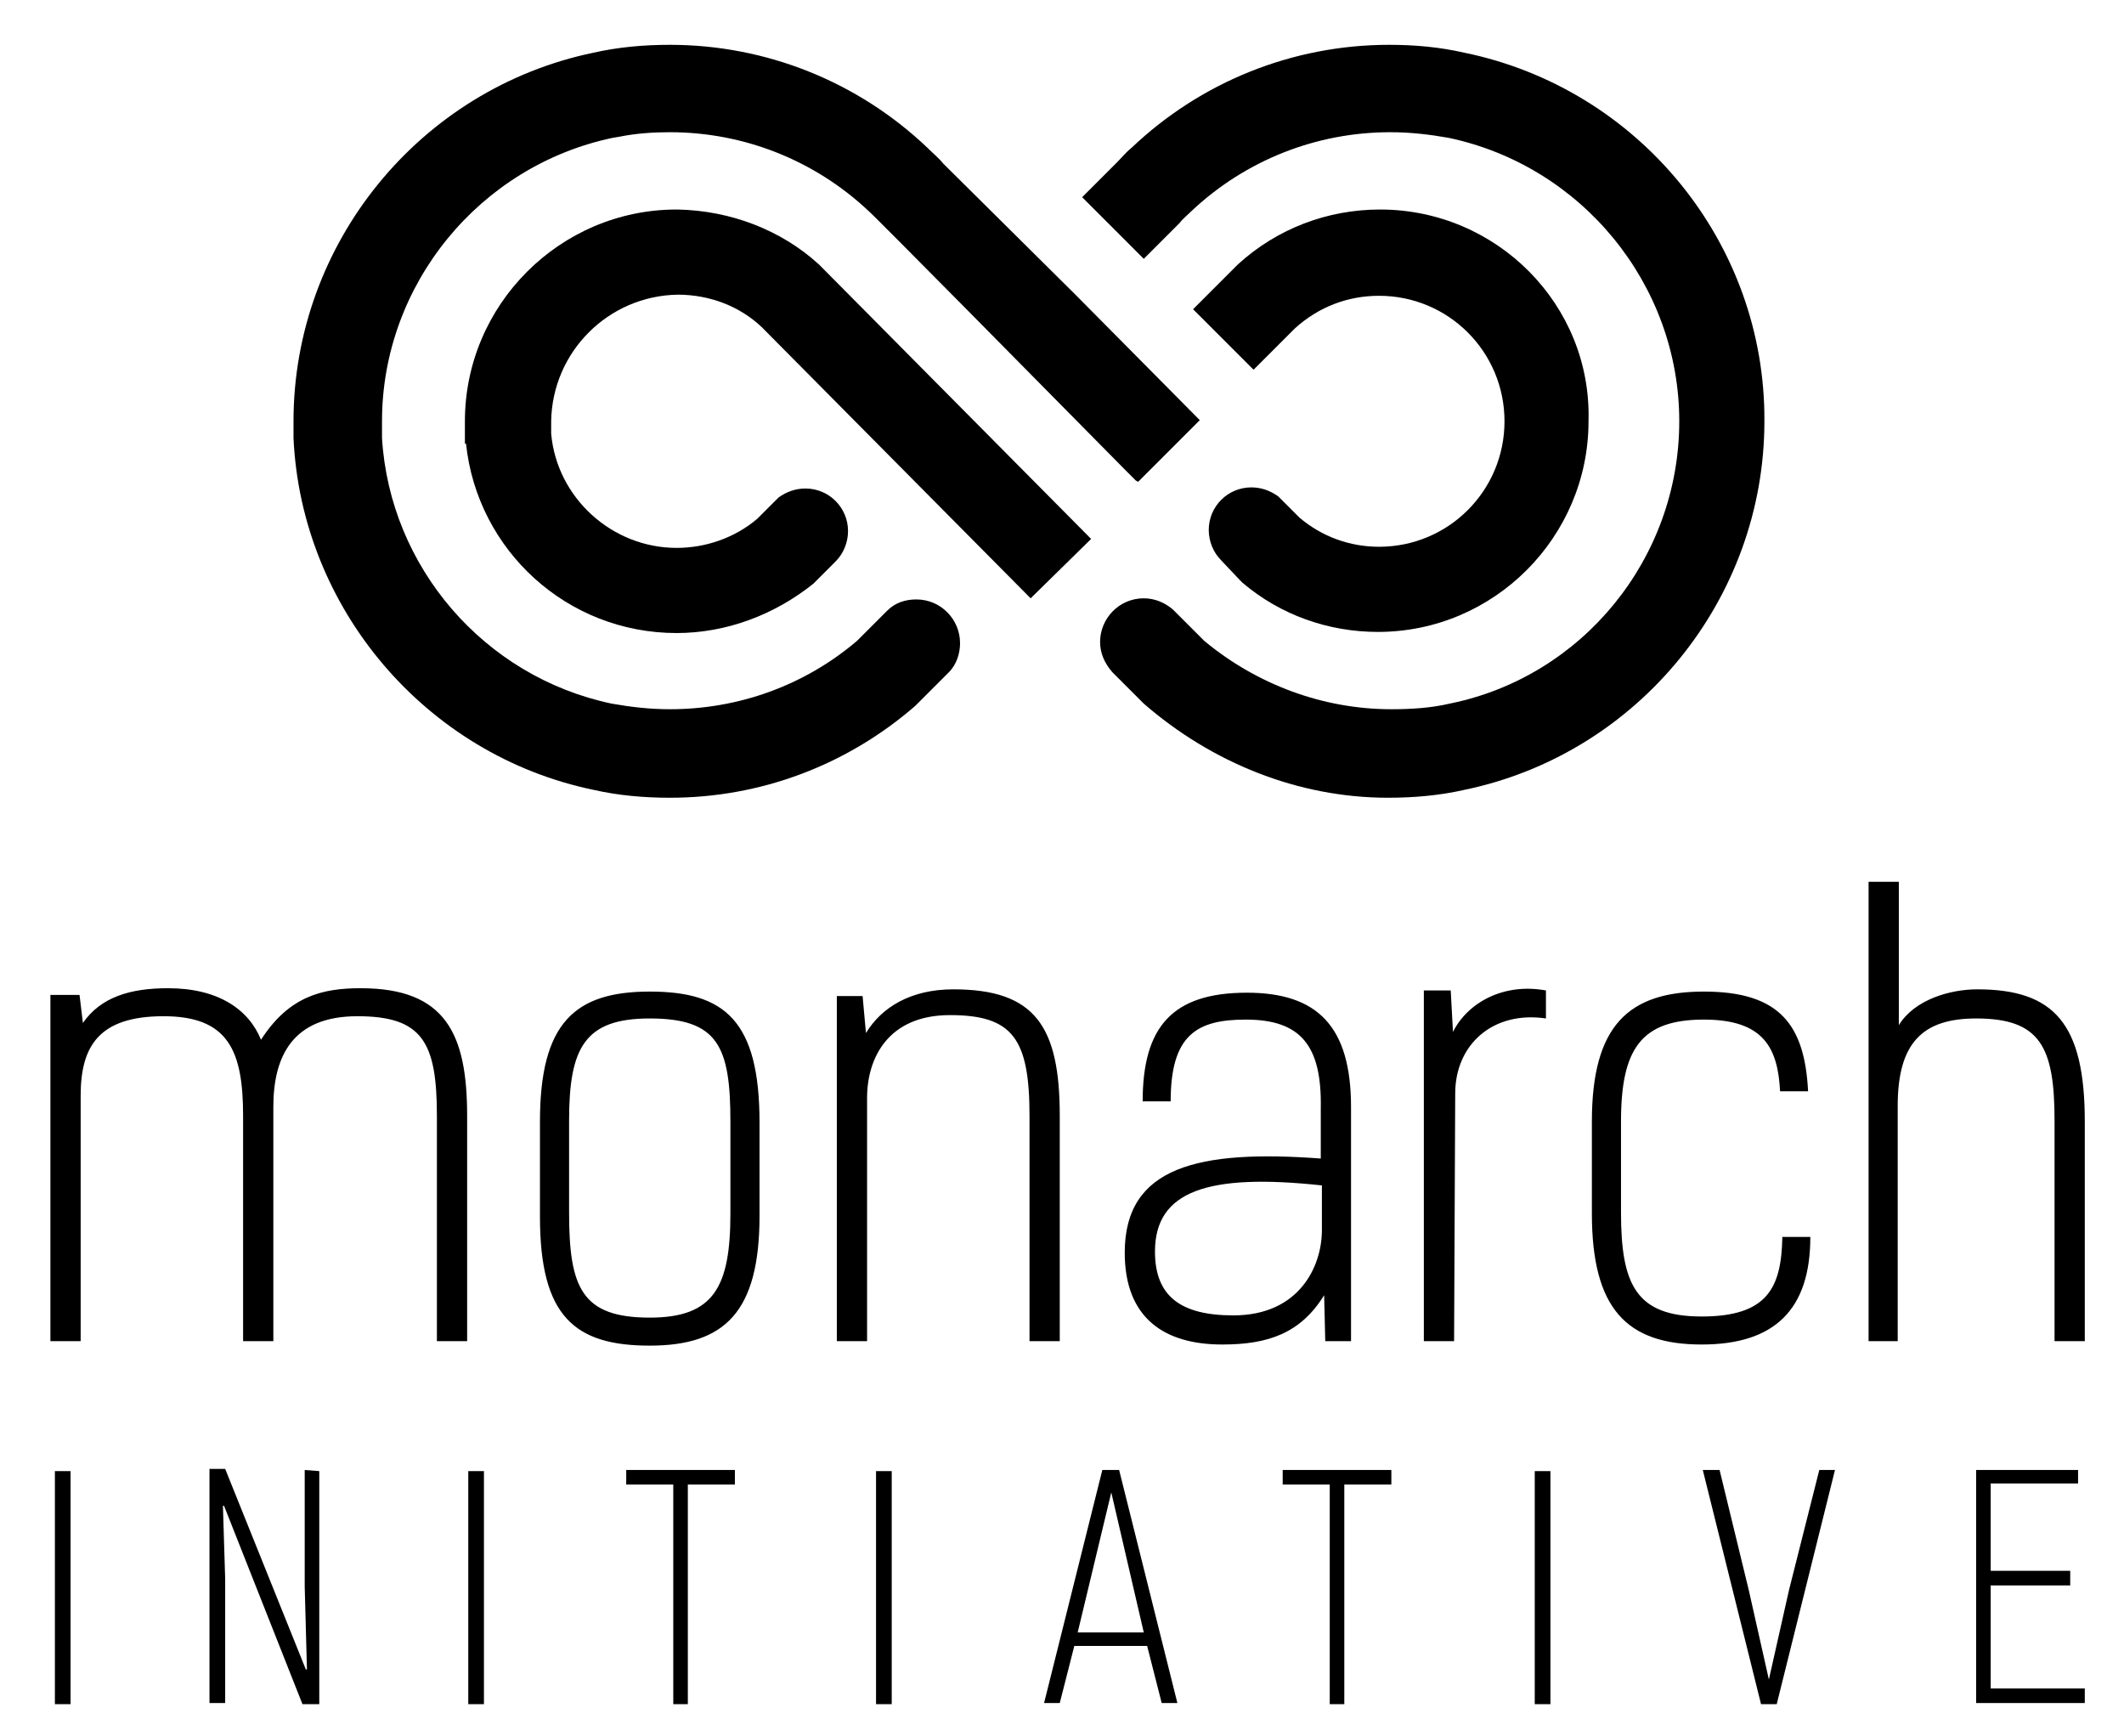
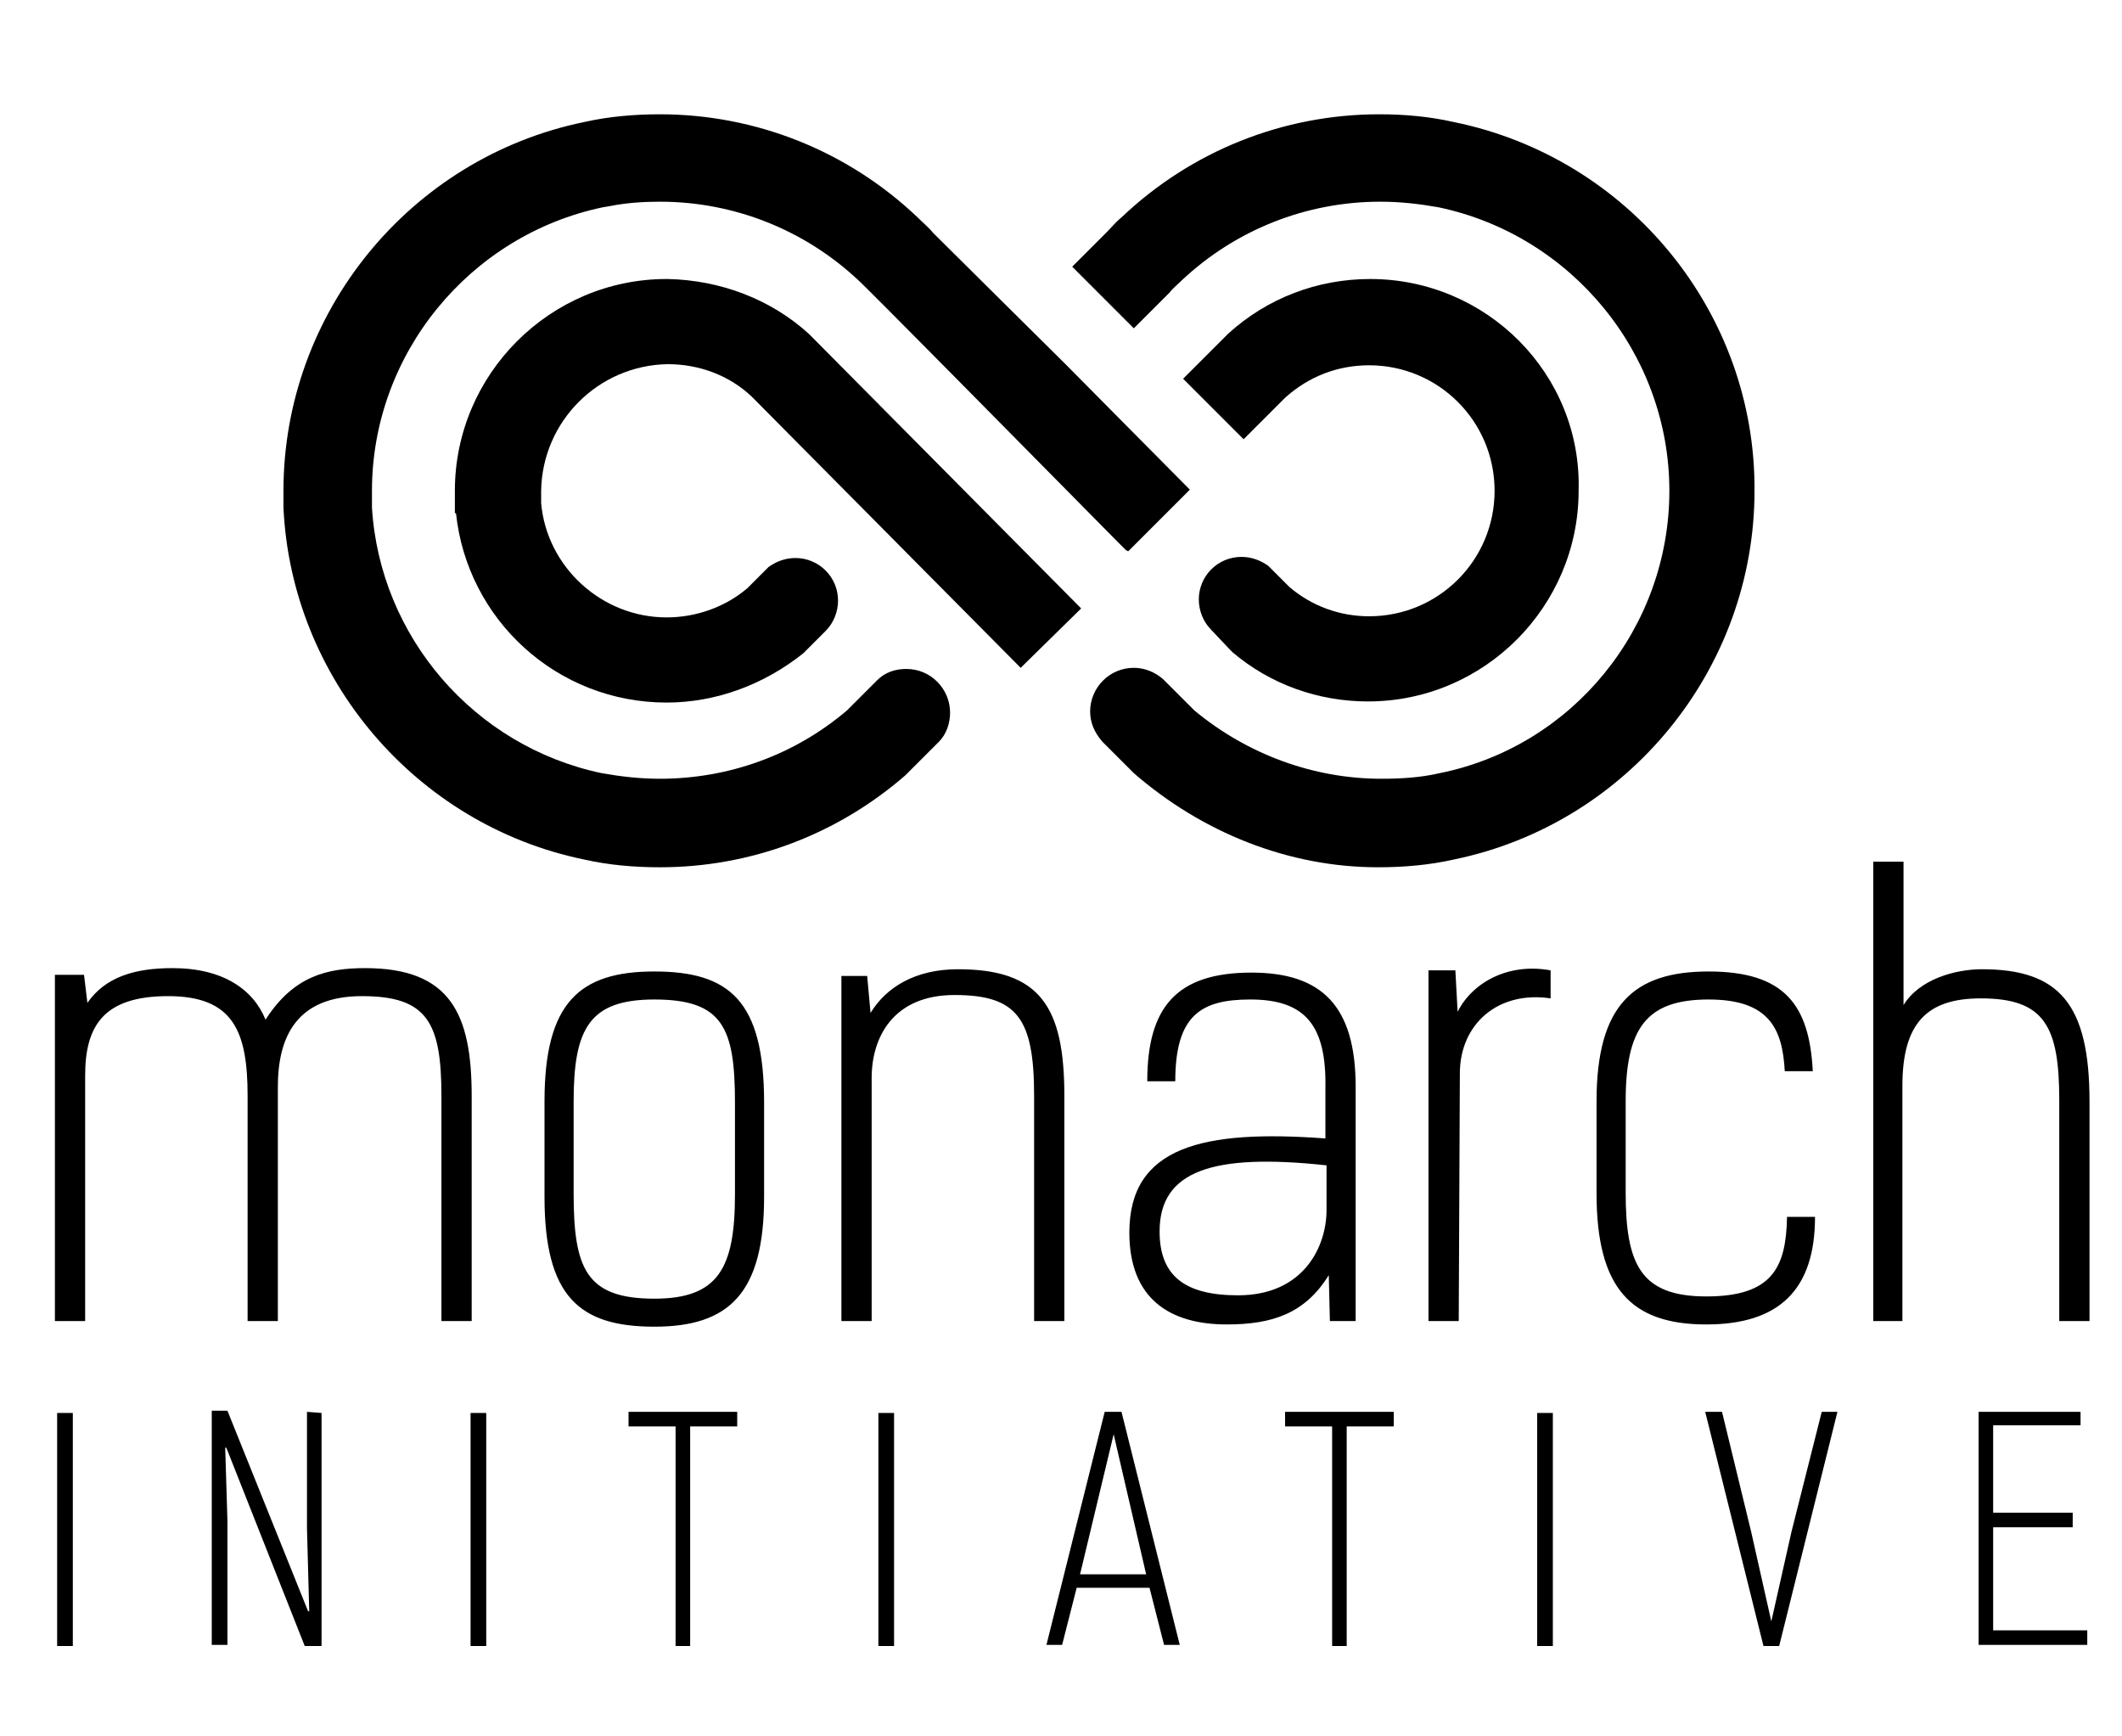
- <svg xmlns="http://www.w3.org/2000/svg" version="1.1" id="Layer_1" x="0px" y="0px" viewBox="-174 67.1 189.6 154.9" style="enable-background:new -174 67.1 189.6 154.9;" xml:space="preserve">
-   <path d="M2.4,198.3v20.8h9.7v-1.3H3.7v-9.2h7.1v-1.3H3.7v-7.8h7.8v-1.2H2.4z M-11.6,198.3l-2.7,10.7l-1.8,8l0,0l-1.8-8l-2.6-10.7  H-22l5.2,20.9h1.4l5.2-20.9H-11.6z M-37,219.2h1.4v-20.8H-37V219.2z M-59.5,198.3v1.3h4.2v19.6h1.3v-19.6h4.2v-1.3H-59.5z   M-75.6,198.3l-5.2,20.8h1.4l1.3-5.1h6.5l1.3,5.1h1.4l-5.2-20.8H-75.6z M-74.8,200.3L-74.8,200.3l2.9,12.5h-5.9L-74.8,200.3z   M-95.8,219.2h1.4v-20.8h-1.4V219.2z M-118.1,198.3v1.3h4.2v19.6h1.3v-19.6h4.2v-1.3H-118.1z M-132.2,219.2h1.4v-20.8h-1.4V219.2z   M-146.8,198.3v10.4l0.2,7.4h-0.1l-7.2-17.9h-1.4v20.9h1.4V208l-0.2-6.5h0.1l7,17.7h1.5v-20.8L-146.8,198.3L-146.8,198.3z   M-169.1,219.2h1.4v-20.8h-1.4V219.2z" />
+ <svg xmlns="http://www.w3.org/2000/svg" version="1.1" id="Layer_1" x="0px" y="0px" viewBox="-268.7 144.6 189.4 154.9" style="enable-background:new -268.7 144.6 189.4 154.9;" xml:space="preserve">
+   <path d="M-92.1,270.6v20.8h9.7v-1.3h-8.4v-9.2h7.1v-1.3h-7.1v-7.8h7.8v-1.2H-92.1z M-106.1,270.6l-2.7,10.7l-1.8,8l0,0l-1.8-8  l-2.6-10.7h-1.5l5.2,20.9h1.4l5.2-20.9H-106.1z M-131.5,291.5h1.4v-20.8h-1.4V291.5z M-154,270.6v1.3h4.2v19.6h1.3v-19.6h4.2v-1.3  H-154z M-170.1,270.6l-5.2,20.8h1.4l1.3-5.1h6.5l1.3,5.1h1.4l-5.2-20.8H-170.1z M-169.3,272.6L-169.3,272.6l2.9,12.5h-5.9  L-169.3,272.6z M-190.3,291.5h1.4v-20.8h-1.4V291.5z M-212.6,270.6v1.3h4.2v19.6h1.3v-19.6h4.2v-1.3H-212.6z M-226.7,291.5h1.4  v-20.8h-1.4V291.5z M-241.3,270.6V281l0.2,7.4h-0.1l-7.2-17.9h-1.4v20.9h1.4v-11.1l-0.2-6.5h0.1l7,17.7h1.5v-20.8L-241.3,270.6  L-241.3,270.6z M-263.6,291.5h1.4v-20.8h-1.4V291.5z" />
  <g>
-     <path d="M-169.5,186.8h2.7v-21.9c0-4.4,1.6-7.1,7.4-7.1c5.8,0,7.1,3.1,7.1,8.9v20.1h2.7v-20.9c0-4.5,1.7-8.1,7.5-8.1   c5.8,0,7.1,2.3,7.1,8.9v20.1h2.7v-20.1c0-7.3-1.9-11.4-9.5-11.4c-3.4,0-6.4,0.7-8.9,4.6c-1.1-2.7-3.8-4.6-8.3-4.6   c-3.4,0-6,0.8-7.6,3.1l-0.3-2.5h-2.6V186.8z M-116,184.7c-6.1,0-7.2-2.7-7.2-9.4v-8.2c0-6.5,1.4-9.1,7.2-9.1c6.1,0,7.2,2.5,7.2,9.2   v8.2C-108.8,182-110.3,184.7-116,184.7 M-116,187.2c6.7,0,9.8-3,9.8-11.6v-8.3c0-9.1-3.1-11.7-9.8-11.7c-6.7,0-9.8,2.8-9.8,11.6   v8.5C-125.8,184.6-122.7,187.2-116,187.2 M-99.3,156v30.8h2.7v-21.7c0-3.6,1.9-7.4,7.4-7.4c5.6,0,7.1,2.1,7.1,9v20.1h2.7v-20.1   c0-8-2.2-11.3-9.5-11.3c-3.8,0-6.4,1.6-7.8,3.9L-97,156H-99.3z M-53.4,186.8v-20.9c0-7.2-3-10.2-9.3-10.2c-6.7,0-9.3,3.1-9.3,9.7   h2.5c0-5.9,2.3-7.3,6.7-7.3c4.9,0,6.8,2.3,6.7,7.9v4.5c-10.9-0.8-17.5,0.7-17.5,8.4c0,5.9,3.6,8.2,8.7,8.2c4.1,0,7-1,9.1-4.4   l0.1,4.1H-53.4z M-56,176.9c0,3.2-2,7.6-7.9,7.6c-4.7,0-7-1.7-7-5.7c0-5.4,4.7-7,14.9-5.9V176.9z M-46.9,155.5v31.3h2.7l0.1-22.1   c0-4.4,3.4-7.4,8.1-6.7v-2.5c-3.8-0.7-7,1.1-8.3,3.7l-0.2-3.7H-46.9z M-14.9,177.6c-0.1,4.4-1.3,7-7.2,7s-7.2-2.9-7.2-9.3v-8.1   c0-6.5,1.8-9.1,7.4-9.1c5.4,0,6.6,2.6,6.8,6.4h2.5c-0.3-5.9-2.5-8.9-9.3-8.9c-6.7,0-10,3-10,11.6v8.2c0,8.5,3.1,11.7,9.8,11.7   c6.5,0,9.7-3.1,9.7-9.6h-2.5V177.6z M12.1,186.8v-19.6c0-8.7-2.7-11.8-9.6-11.8c-2.4,0-5.6,0.9-7,3.2v-12.8h-2.7v41h2.6v-21   c0-5.6,2.2-7.8,7-7.8c5.7,0,7,2.5,7,9.1v19.7H12.1z" />
+     <path d="M-263.8,262.5h2.7v-21.9c0-4.4,1.6-7.1,7.4-7.1c5.8,0,7.1,3.1,7.1,8.9v20.1h2.7v-20.9c0-4.5,1.7-8.1,7.5-8.1   s7.1,2.3,7.1,8.9v20.1h2.7v-20.1c0-7.3-1.9-11.4-9.5-11.4c-3.4,0-6.4,0.7-8.9,4.6c-1.1-2.7-3.8-4.6-8.3-4.6c-3.4,0-6,0.8-7.6,3.1   l-0.3-2.5h-2.6L-263.8,262.5L-263.8,262.5z M-210.3,260.5c-6.1,0-7.2-2.7-7.2-9.4v-8.2c0-6.5,1.4-9.1,7.2-9.1   c6.1,0,7.2,2.5,7.2,9.2v8.2C-203.1,257.8-204.6,260.5-210.3,260.5 M-210.3,263c6.7,0,9.8-3,9.8-11.6V243c0-9.1-3.1-11.7-9.8-11.7   c-6.7,0-9.8,2.8-9.8,11.6v8.5C-220.1,260.3-217,263-210.3,263 M-193.6,231.7v30.8h2.7v-21.7c0-3.6,1.9-7.4,7.4-7.4   c5.6,0,7.1,2.1,7.1,9v20.1h2.7v-20.1c0-8-2.2-11.3-9.5-11.3c-3.8,0-6.4,1.6-7.8,3.9l-0.3-3.3H-193.6z M-147.7,262.5v-20.9   c0-7.2-3-10.2-9.3-10.2c-6.7,0-9.3,3.1-9.3,9.7h2.5c0-5.9,2.3-7.3,6.7-7.3c4.9,0,6.8,2.3,6.7,7.9v4.5c-10.9-0.8-17.5,0.7-17.5,8.4   c0,5.9,3.6,8.2,8.7,8.2c4.1,0,7-1,9.1-4.4l0.1,4.1H-147.7z M-150.3,252.6c0,3.2-2,7.6-7.9,7.6c-4.7,0-7-1.7-7-5.7   c0-5.4,4.7-7,14.9-5.9V252.6z M-141.2,231.2v31.3h2.7l0.1-22.1c0-4.4,3.4-7.4,8.1-6.7v-2.5c-3.8-0.7-7,1.1-8.3,3.7l-0.2-3.7H-141.2   z M-109.2,253.3c-0.1,4.4-1.3,7-7.2,7c-5.9,0-7.2-2.9-7.2-9.3v-8.1c0-6.5,1.8-9.1,7.4-9.1c5.4,0,6.6,2.6,6.8,6.4h2.5   c-0.3-5.9-2.5-8.9-9.3-8.9c-6.7,0-10,3-10,11.6v8.2c0,8.5,3.1,11.7,9.8,11.7c6.5,0,9.7-3.1,9.7-9.6h-2.5   C-109.2,253.2-109.2,253.3-109.2,253.3z M-82.2,262.5v-19.6c0-8.7-2.7-11.8-9.6-11.8c-2.4,0-5.6,0.9-7,3.2v-12.8h-2.7v41h2.6v-21   c0-5.6,2.2-7.8,7-7.8c5.7,0,7,2.5,7,9.1v19.7H-82.2L-82.2,262.5z" />
  </g>
  <g>
-     <path d="M-113.5,93.4c2.8,0,5.5,1,7.5,2.9l24,24.2l5.4-5.3l-24.1-24.3l-0.2-0.2c-3.4-3.1-7.9-4.8-12.6-4.9h-0.1   c-10.4,0-18.9,8.5-18.9,18.9v2h0.1c1,9.5,9,16.9,18.8,16.9c4.4,0,8.7-1.6,12.2-4.4l2-2l0,0c0.7-0.7,1.1-1.7,1.1-2.7   c0-2.1-1.7-3.8-3.8-3.8c-0.9,0-1.7,0.3-2.4,0.8l-1.9,1.9c-2,1.7-4.6,2.6-7.2,2.6c-5.8,0-10.7-4.5-11.2-10.2v-1.1   C-124.7,98.5-119.7,93.5-113.5,93.4z" />
-     <path d="M-50.8,85.8c-4.7,0-9.2,1.7-12.7,4.9l-4,4l5.4,5.4l3.7-3.7c2.1-1.9,4.7-2.9,7.5-2.9c6.2,0,11.2,5,11.2,11.2   c0,6.2-5,11.2-11.2,11.2c-2.6,0-5.1-0.9-7.1-2.6l-1.4-1.4l-0.5-0.5c-0.7-0.5-1.5-0.8-2.4-0.8c-2.1,0-3.8,1.7-3.8,3.8   c0,1,0.4,2,1.1,2.7l0,0l1.7,1.8l0.2,0.2c3.4,2.9,7.7,4.4,12.1,4.4c10.4,0,18.8-8.5,18.8-18.8C-31.9,94.3-40.4,85.8-50.8,85.8z" />
+     <path d="M-209.1,177.1c2.8,0,5.5,1,7.5,2.9l24,24.2l5.4-5.3l-24.1-24.3l-0.2-0.2c-3.4-3.1-7.9-4.8-12.6-4.9h-0.1   c-10.4,0-18.9,8.5-18.9,18.9v2h0.1c1,9.5,9,16.9,18.8,16.9c4.4,0,8.7-1.6,12.2-4.4l2-2l0,0c0.7-0.7,1.1-1.7,1.1-2.7   c0-2.1-1.7-3.8-3.8-3.8c-0.9,0-1.7,0.3-2.4,0.8l-1.9,1.9c-2,1.7-4.6,2.6-7.2,2.6c-5.8,0-10.7-4.5-11.2-10.2v-1.1   C-220.3,182.2-215.3,177.2-209.1,177.1z" />
+     <path d="M-146.4,169.5c-4.7,0-9.2,1.7-12.7,4.9l-4,4l5.4,5.4l3.7-3.7c2.1-1.9,4.7-2.9,7.5-2.9c6.2,0,11.2,5,11.2,11.2   c0,6.2-5,11.2-11.2,11.2c-2.6,0-5.1-0.9-7.1-2.6l-1.4-1.4l-0.5-0.5c-0.7-0.5-1.5-0.8-2.4-0.8c-2.1,0-3.8,1.7-3.8,3.8   c0,1,0.4,2,1.1,2.7l0,0l1.7,1.8l0.2,0.2c3.4,2.9,7.7,4.4,12.1,4.4c10.4,0,18.8-8.5,18.8-18.8C-127.5,178-136,169.5-146.4,169.5z" />
  </g>
  <g>
-     <path d="M-92.2,120.6c-1,0-1.9,0.3-2.6,1l-2.7,2.7c-4.7,4-10.6,6.1-16.7,6.1c-1.8,0-3.5-0.2-5.2-0.5c-11.4-2.4-19.8-12.2-20.5-23.7   v-1.5c0-12.2,8.7-22.8,20.6-25.3l0.6-0.1c1.5-0.3,3-0.4,4.5-0.4c6.6,0,12.9,2.5,17.7,7c0.5,0.4,15.3,15.4,23,23.2l0.9,0.9l0,0   l0.2,0.1l5.5-5.5L-78,93.4l-11.8-11.7c-0.4-0.5-0.9-0.9-1.4-1.4c-6.2-5.9-14.4-9.2-23-9.2c-2.3,0-4.6,0.2-6.8,0.7   c-15.5,3.2-26.8,17-26.8,32.9v1.5l0,0c0.7,15.2,11.8,28.3,26.8,31.4c2.2,0.5,4.5,0.7,6.8,0.7c8.1,0,15.8-2.9,21.9-8.2l3-3   c0.7-0.7,1-1.7,1-2.6C-88.3,122.4-90,120.6-92.2,120.6z" />
-     <path d="M-43.3,71.8c-2.2-0.5-4.4-0.7-6.7-0.7c-8.6,0-16.8,3.3-23,9.2c-0.5,0.4-0.9,0.9-1.3,1.3l-3.1,3.1l5.5,5.5l3.1-3.1l0.1-0.1   c0.3-0.4,0.7-0.7,1.1-1.1c4.8-4.5,11.1-7,17.7-7c1.8,0,3.5,0.2,5.2,0.5c11.9,2.5,20.6,13.1,20.6,25.3s-8.6,22.8-20.5,25.2   c-1.7,0.4-3.5,0.5-5.2,0.5c-6.1,0-12-2.2-16.7-6.1l-2.8-2.8c-0.7-0.6-1.6-1-2.6-1c-2.2,0-3.9,1.8-3.9,3.9c0,1,0.4,1.9,1.1,2.7   l2.8,2.8l0,0c6.1,5.3,13.8,8.4,21.8,8.4c2.3,0,4.6-0.2,6.8-0.7c15.5-3.2,26.8-17,26.8-32.9C-16.4,88.8-27.7,75-43.3,71.8z" />
+     <path d="M-187.8,204.3c-1,0-1.9,0.3-2.6,1l-2.7,2.7c-4.7,4-10.6,6.1-16.7,6.1c-1.8,0-3.5-0.2-5.2-0.5   c-11.4-2.4-19.8-12.2-20.5-23.7v-1.5c0-12.2,8.7-22.8,20.6-25.3l0.6-0.1c1.5-0.3,3-0.4,4.5-0.4c6.6,0,12.9,2.5,17.7,7   c0.5,0.4,15.3,15.4,23,23.2l0.9,0.9l0,0l0.2,0.1l5.5-5.5l-11.1-11.2l-11.8-11.7c-0.4-0.5-0.9-0.9-1.4-1.4c-6.2-5.9-14.4-9.2-23-9.2   c-2.3,0-4.6,0.2-6.8,0.7c-15.5,3.2-26.8,17-26.8,32.9v1.5l0,0c0.7,15.2,11.8,28.3,26.8,31.4c2.2,0.5,4.5,0.7,6.8,0.7   c8.1,0,15.8-2.9,21.9-8.2l3-3c0.7-0.7,1-1.7,1-2.6C-183.9,206.1-185.6,204.3-187.8,204.3z" />
+     <path d="M-138.9,155.5c-2.2-0.5-4.4-0.7-6.7-0.7c-8.6,0-16.8,3.3-23,9.2c-0.5,0.4-0.9,0.9-1.3,1.3l-3.1,3.1l5.5,5.5l3.1-3.1   l0.1-0.1c0.3-0.4,0.7-0.7,1.1-1.1c4.8-4.5,11.1-7,17.7-7c1.8,0,3.5,0.2,5.2,0.5c11.9,2.5,20.6,13.1,20.6,25.3s-8.6,22.8-20.5,25.2   c-1.7,0.4-3.5,0.5-5.2,0.5c-6.1,0-12-2.2-16.7-6.1l-2.8-2.8c-0.7-0.6-1.6-1-2.6-1c-2.2,0-3.9,1.8-3.9,3.9c0,1,0.4,1.9,1.1,2.7   l2.8,2.8l0,0c6.1,5.3,13.8,8.4,21.8,8.4c2.3,0,4.6-0.2,6.8-0.7c15.5-3.2,26.8-17,26.8-32.9C-112,172.5-123.3,158.7-138.9,155.5z" />
  </g>
</svg>
